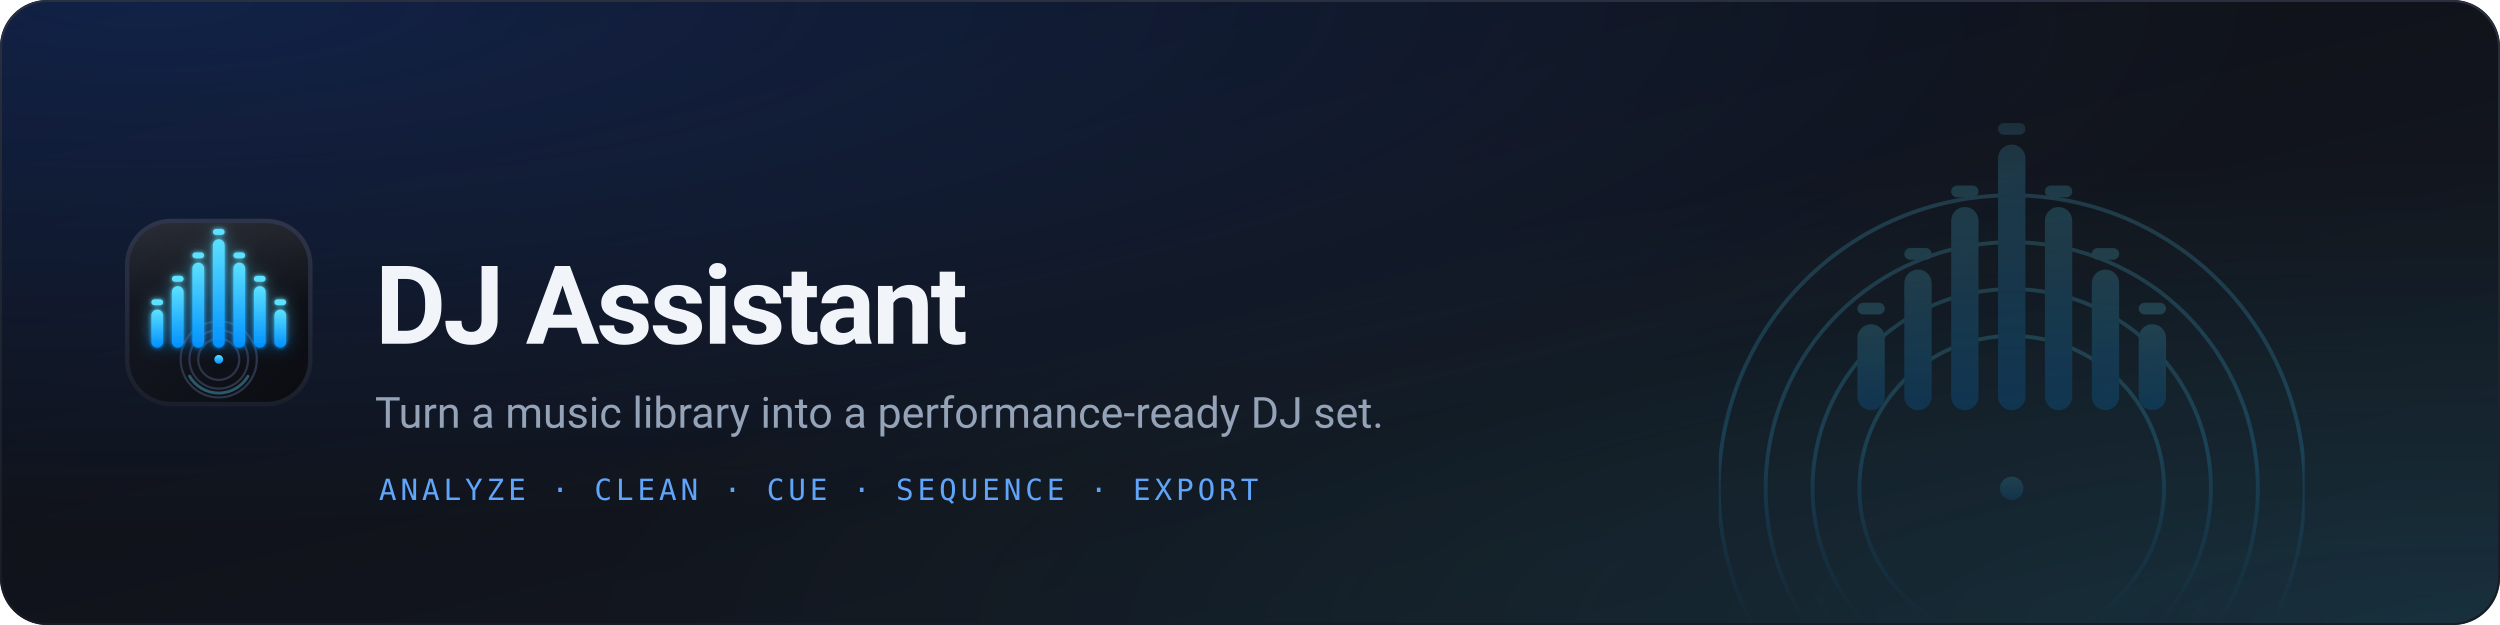
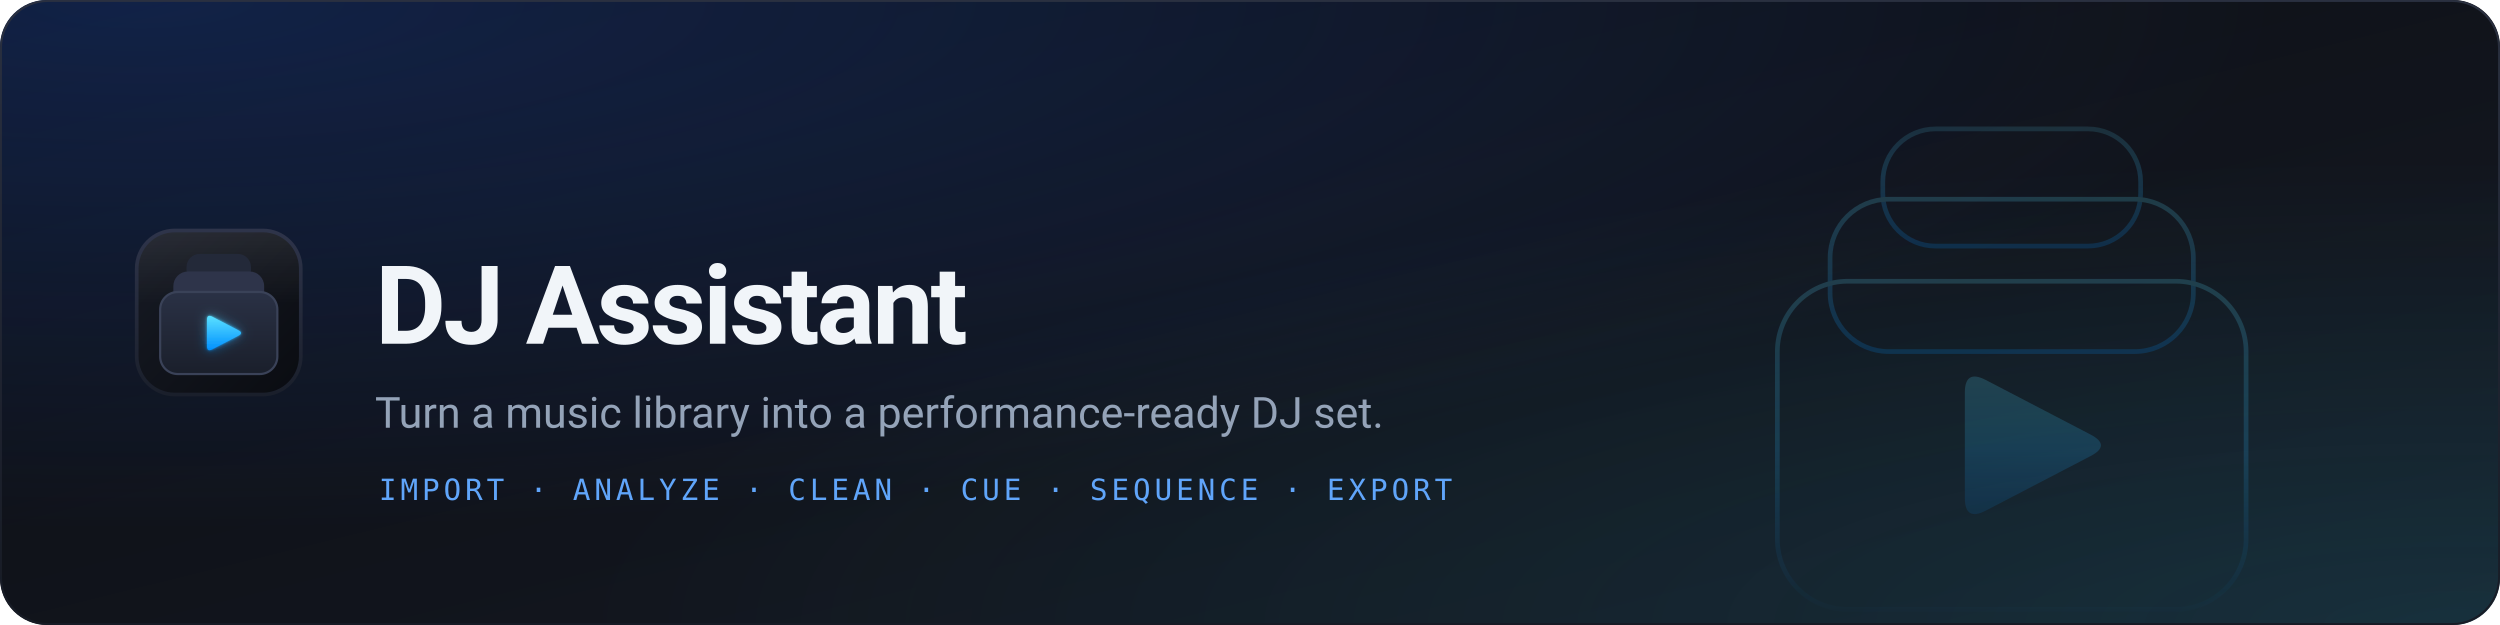
<svg xmlns="http://www.w3.org/2000/svg" width="1280" height="320" viewBox="0 0 1280 320" role="img" aria-label="DJ Assistant — turn a music library into a performance-ready DJ set">
  <defs>
    <linearGradient id="bnBg" x1="0" y1="0" x2="1" y2="1">
      <stop offset="0" stop-color="#0B0D12" />
      <stop offset="1" stop-color="#161A24" />
    </linearGradient>
    <radialGradient id="bnRadialA" cx="0.06" cy="0" r="0.85">
      <stop offset="0" stop-color="#2563EB" stop-opacity="0.24" />
      <stop offset="1" stop-color="#2563EB" stop-opacity="0" />
    </radialGradient>
    <radialGradient id="bnRadialB" cx="0.98" cy="1" r="0.75">
      <stop offset="0" stop-color="#22D3EE" stop-opacity="0.12" />
      <stop offset="1" stop-color="#22D3EE" stop-opacity="0" />
    </radialGradient>
    <linearGradient id="bnBorder" x1="0" y1="0" x2="0" y2="1">
      <stop offset="0" stop-color="#2A3040" />
      <stop offset="1" stop-color="#171B25" />
    </linearGradient>
    <linearGradient id="bnTile" x1="0" y1="0" x2="1" y2="1">
      <stop offset="0" stop-color="#171B25" />
      <stop offset="1" stop-color="#0A0C11" />
    </linearGradient>
    <linearGradient id="bnSheen" x1="0" y1="0" x2="0" y2="1">
      <stop offset="0" stop-color="#FFFFFF" stop-opacity="0.08" />
      <stop offset="0.45" stop-color="#FFFFFF" stop-opacity="0" />
    </linearGradient>
    <linearGradient id="bnTileBorder" x1="0" y1="0" x2="0" y2="1">
      <stop offset="0" stop-color="#2E344A" />
      <stop offset="1" stop-color="#1A1F2B" />
    </linearGradient>
+     <linearGradient id="bnFront" x1="0" y1="0" x2="0" y2="1">
+       <stop offset="0" stop-color="#2A3145" />
+       <stop offset="1" stop-color="#1A1F2B" />
+     </linearGradient>
    <linearGradient id="bnEq" x1="0" y1="0" x2="0" y2="1">
      <stop offset="0" stop-color="#5CE1FF" />
      <stop offset="1" stop-color="#0090FF" />
    </linearGradient>
    <linearGradient id="bnFade" x1="0" y1="0" x2="0" y2="1">
      <stop offset="0" stop-color="#FFFFFF" stop-opacity="0" />
      <stop offset="0.28" stop-color="#FFFFFF" stop-opacity="1" />
      <stop offset="0.72" stop-color="#FFFFFF" stop-opacity="1" />
      <stop offset="1" stop-color="#FFFFFF" stop-opacity="0" />
    </linearGradient>
    <mask id="bnMotifMask">
      <rect x="880" y="0" width="300" height="320" fill="url(#bnFade)" />
    </mask>
    <filter id="bnGlow" x="-50%" y="-50%" width="200%" height="200%">
-       <feGaussianBlur in="SourceGraphic" stdDeviation="5" result="glowWide" />
+       <feGaussianBlur in="SourceGraphic" stdDeviation="4" result="glowWide" />
      <feComponentTransfer in="glowWide" result="glowSoft">
-         <feFuncA type="linear" slope="0.55" />
+         <feFuncA type="linear" slope="0.5" />
      </feComponentTransfer>
-       <feGaussianBlur in="SourceGraphic" stdDeviation="1.5" result="glowTight" />
+       <feGaussianBlur in="SourceGraphic" stdDeviation="1.2" result="glowTight" />
      <feMerge>
        <feMergeNode in="glowSoft" />
        <feMergeNode in="glowTight" />
        <feMergeNode in="SourceGraphic" />
      </feMerge>
    </filter>
    <clipPath id="bnTileClip">
-       <rect x="1.5" y="1.5" width="125" height="125" rx="30" />
+       <rect x="8" y="8" width="112" height="112" rx="26" />
    </clipPath>
  </defs>
  <rect width="1280" height="320" rx="24" fill="url(#bnBg)" />
  <rect width="1280" height="320" rx="24" fill="url(#bnRadialA)" />
  <rect width="1280" height="320" rx="24" fill="url(#bnRadialB)" />
  <g opacity="0.18" mask="url(#bnMotifMask)">
-     <g fill="none" stroke="url(#bnEq)" stroke-width="2">
-       <circle cx="1030" cy="250" r="150" />
-       <circle cx="1030" cy="250" r="126" />
-       <circle cx="1030" cy="250" r="102" />
-       <circle cx="1030" cy="250" r="78" />
-     </g>
-     <path d="M931.28 307A114 114 0 0 0 1128.72 307" fill="none" stroke="#5CE1FF" stroke-opacity="0.5" stroke-width="3" stroke-linecap="round" />
-     <circle cx="1030" cy="250" r="6" fill="url(#bnEq)" />
-     <g fill="url(#bnEq)">
-       <rect x="951" y="166" width="14" height="44" rx="7" />
-       <rect x="975" y="138" width="14" height="72" rx="7" />
-       <rect x="999" y="106" width="14" height="104" rx="7" />
-       <rect x="1023" y="74" width="14" height="136" rx="7" />
-       <rect x="1047" y="106" width="14" height="104" rx="7" />
-       <rect x="1071" y="138" width="14" height="72" rx="7" />
-       <rect x="1095" y="166" width="14" height="44" rx="7" />
-     </g>
-     <g fill="#5CE1FF">
-       <rect x="951" y="155" width="14" height="6" rx="3" />
-       <rect x="975" y="127" width="14" height="6" rx="3" />
-       <rect x="999" y="95" width="14" height="6" rx="3" />
-       <rect x="1023" y="63" width="14" height="6" rx="3" />
-       <rect x="1047" y="95" width="14" height="6" rx="3" />
-       <rect x="1071" y="127" width="14" height="6" rx="3" />
-       <rect x="1095" y="155" width="14" height="6" rx="3" />
+     <g transform="translate(838 -6) scale(3)">
+       <rect x="42" y="24" width="44" height="20" rx="9" fill="none" stroke="url(#bnEq)" stroke-width="0.8" />
+       <rect x="33" y="36" width="62" height="26" rx="10" fill="none" stroke="url(#bnEq)" stroke-width="0.8" />
+       <rect x="24" y="50" width="80" height="56" rx="12" fill="none" stroke="url(#bnEq)" stroke-width="0.8" />
+       <path d="M56 69 L56 87 Q56 91 59.55 89.16 L77.45 79.84 Q81 78 77.45 76.16 L59.55 66.84 Q56 65 56 69 Z" fill="url(#bnEq)" />
    </g>
  </g>
  <g transform="translate(64 112) scale(0.75)">
-     <rect x="1.5" y="1.5" width="125" height="125" rx="30" fill="url(#bnTile)" />
-     <rect x="1.5" y="1.5" width="125" height="125" fill="url(#bnSheen)" clip-path="url(#bnTileClip)" />
+     <rect x="8" y="8" width="112" height="112" rx="26" fill="url(#bnTile)" />
+     <rect x="8" y="8" width="112" height="112" fill="url(#bnSheen)" clip-path="url(#bnTileClip)" />
    <g clip-path="url(#bnTileClip)">
-       <g fill="none" stroke="#2E344A" stroke-width="1.5">
-         <circle cx="64" cy="96" r="26" />
-         <circle cx="64" cy="96" r="20" />
-         <circle cx="64" cy="96" r="14" />
-       </g>
-       <path d="M44.08 107.5A23 23 0 0 0 83.92 107.5" fill="none" stroke="#5CE1FF" stroke-opacity="0.35" stroke-width="2" stroke-linecap="round" />
-       <circle cx="64" cy="96" r="3" fill="url(#bnEq)" />
-       <g filter="url(#bnGlow)">
-         <g fill="url(#bnEq)">
-           <rect x="18" y="62" width="8" height="26" rx="4" />
-           <rect x="32" y="46" width="8" height="42" rx="4" />
-           <rect x="46" y="30" width="8" height="58" rx="4" />
-           <rect x="60" y="14" width="8" height="74" rx="4" />
-           <rect x="74" y="30" width="8" height="58" rx="4" />
-           <rect x="88" y="46" width="8" height="42" rx="4" />
-           <rect x="102" y="62" width="8" height="26" rx="4" />
-         </g>
-         <g fill="#5CE1FF">
-           <rect x="18" y="55" width="8" height="4" rx="2" />
-           <rect x="32" y="39" width="8" height="4" rx="2" />
-           <rect x="46" y="23" width="8" height="4" rx="2" />
-           <rect x="60" y="7" width="8" height="4" rx="2" />
-           <rect x="74" y="23" width="8" height="4" rx="2" />
-           <rect x="88" y="39" width="8" height="4" rx="2" />
-           <rect x="102" y="55" width="8" height="4" rx="2" />
-         </g>
-       </g>
+       <rect x="42" y="24" width="44" height="20" rx="9" fill="#232939" />
+       <rect x="33" y="36" width="62" height="26" rx="10" fill="#2E344A" />
+       <rect x="24" y="50" width="80" height="56" rx="12" fill="url(#bnFront)" stroke="#3A4258" stroke-width="1.5" />
+       <path d="M56 69 L56 87 Q56 91 59.55 89.16 L77.45 79.84 Q81 78 77.45 76.16 L59.55 66.84 Q56 65 56 69 Z" fill="url(#bnEq)" filter="url(#bnGlow)" />
    </g>
-     <rect x="1.5" y="1.5" width="125" height="125" rx="30" fill="none" stroke="url(#bnTileBorder)" stroke-width="3" />
+     <rect x="8" y="8" width="112" height="112" rx="26" fill="none" stroke="url(#bnTileBorder)" stroke-width="2.5" />
  </g>
  <text x="192" y="176" font-family="ui-sans-serif, -apple-system, 'Segoe UI', Roboto, Helvetica, Arial, sans-serif" font-size="56" font-weight="700" letter-spacing="-1.5" fill="#F1F5F9">DJ Assistant</text>
  <text x="192" y="219" font-family="ui-sans-serif, -apple-system, 'Segoe UI', Roboto, Helvetica, Arial, sans-serif" font-size="22" font-weight="400" fill="#94A3B8">Turn a music library into a performance-ready DJ set.</text>
-   <text x="194" y="256" font-family="ui-monospace, SFMono-Regular, 'SF Mono', Menlo, Consolas, monospace" font-size="15" font-weight="500" letter-spacing="2" fill="#60A5FA">ANALYZE · CLEAN · CUE · SEQUENCE · EXPORT</text>
+   <text x="194" y="256" font-family="ui-monospace, SFMono-Regular, 'SF Mono', Menlo, Consolas, monospace" font-size="15" font-weight="500" letter-spacing="2" fill="#60A5FA">IMPORT · ANALYZE · CLEAN · CUE · SEQUENCE · EXPORT</text>
  <rect x="0.5" y="0.5" width="1279" height="319" rx="24" fill="none" stroke="url(#bnBorder)" />
</svg>
